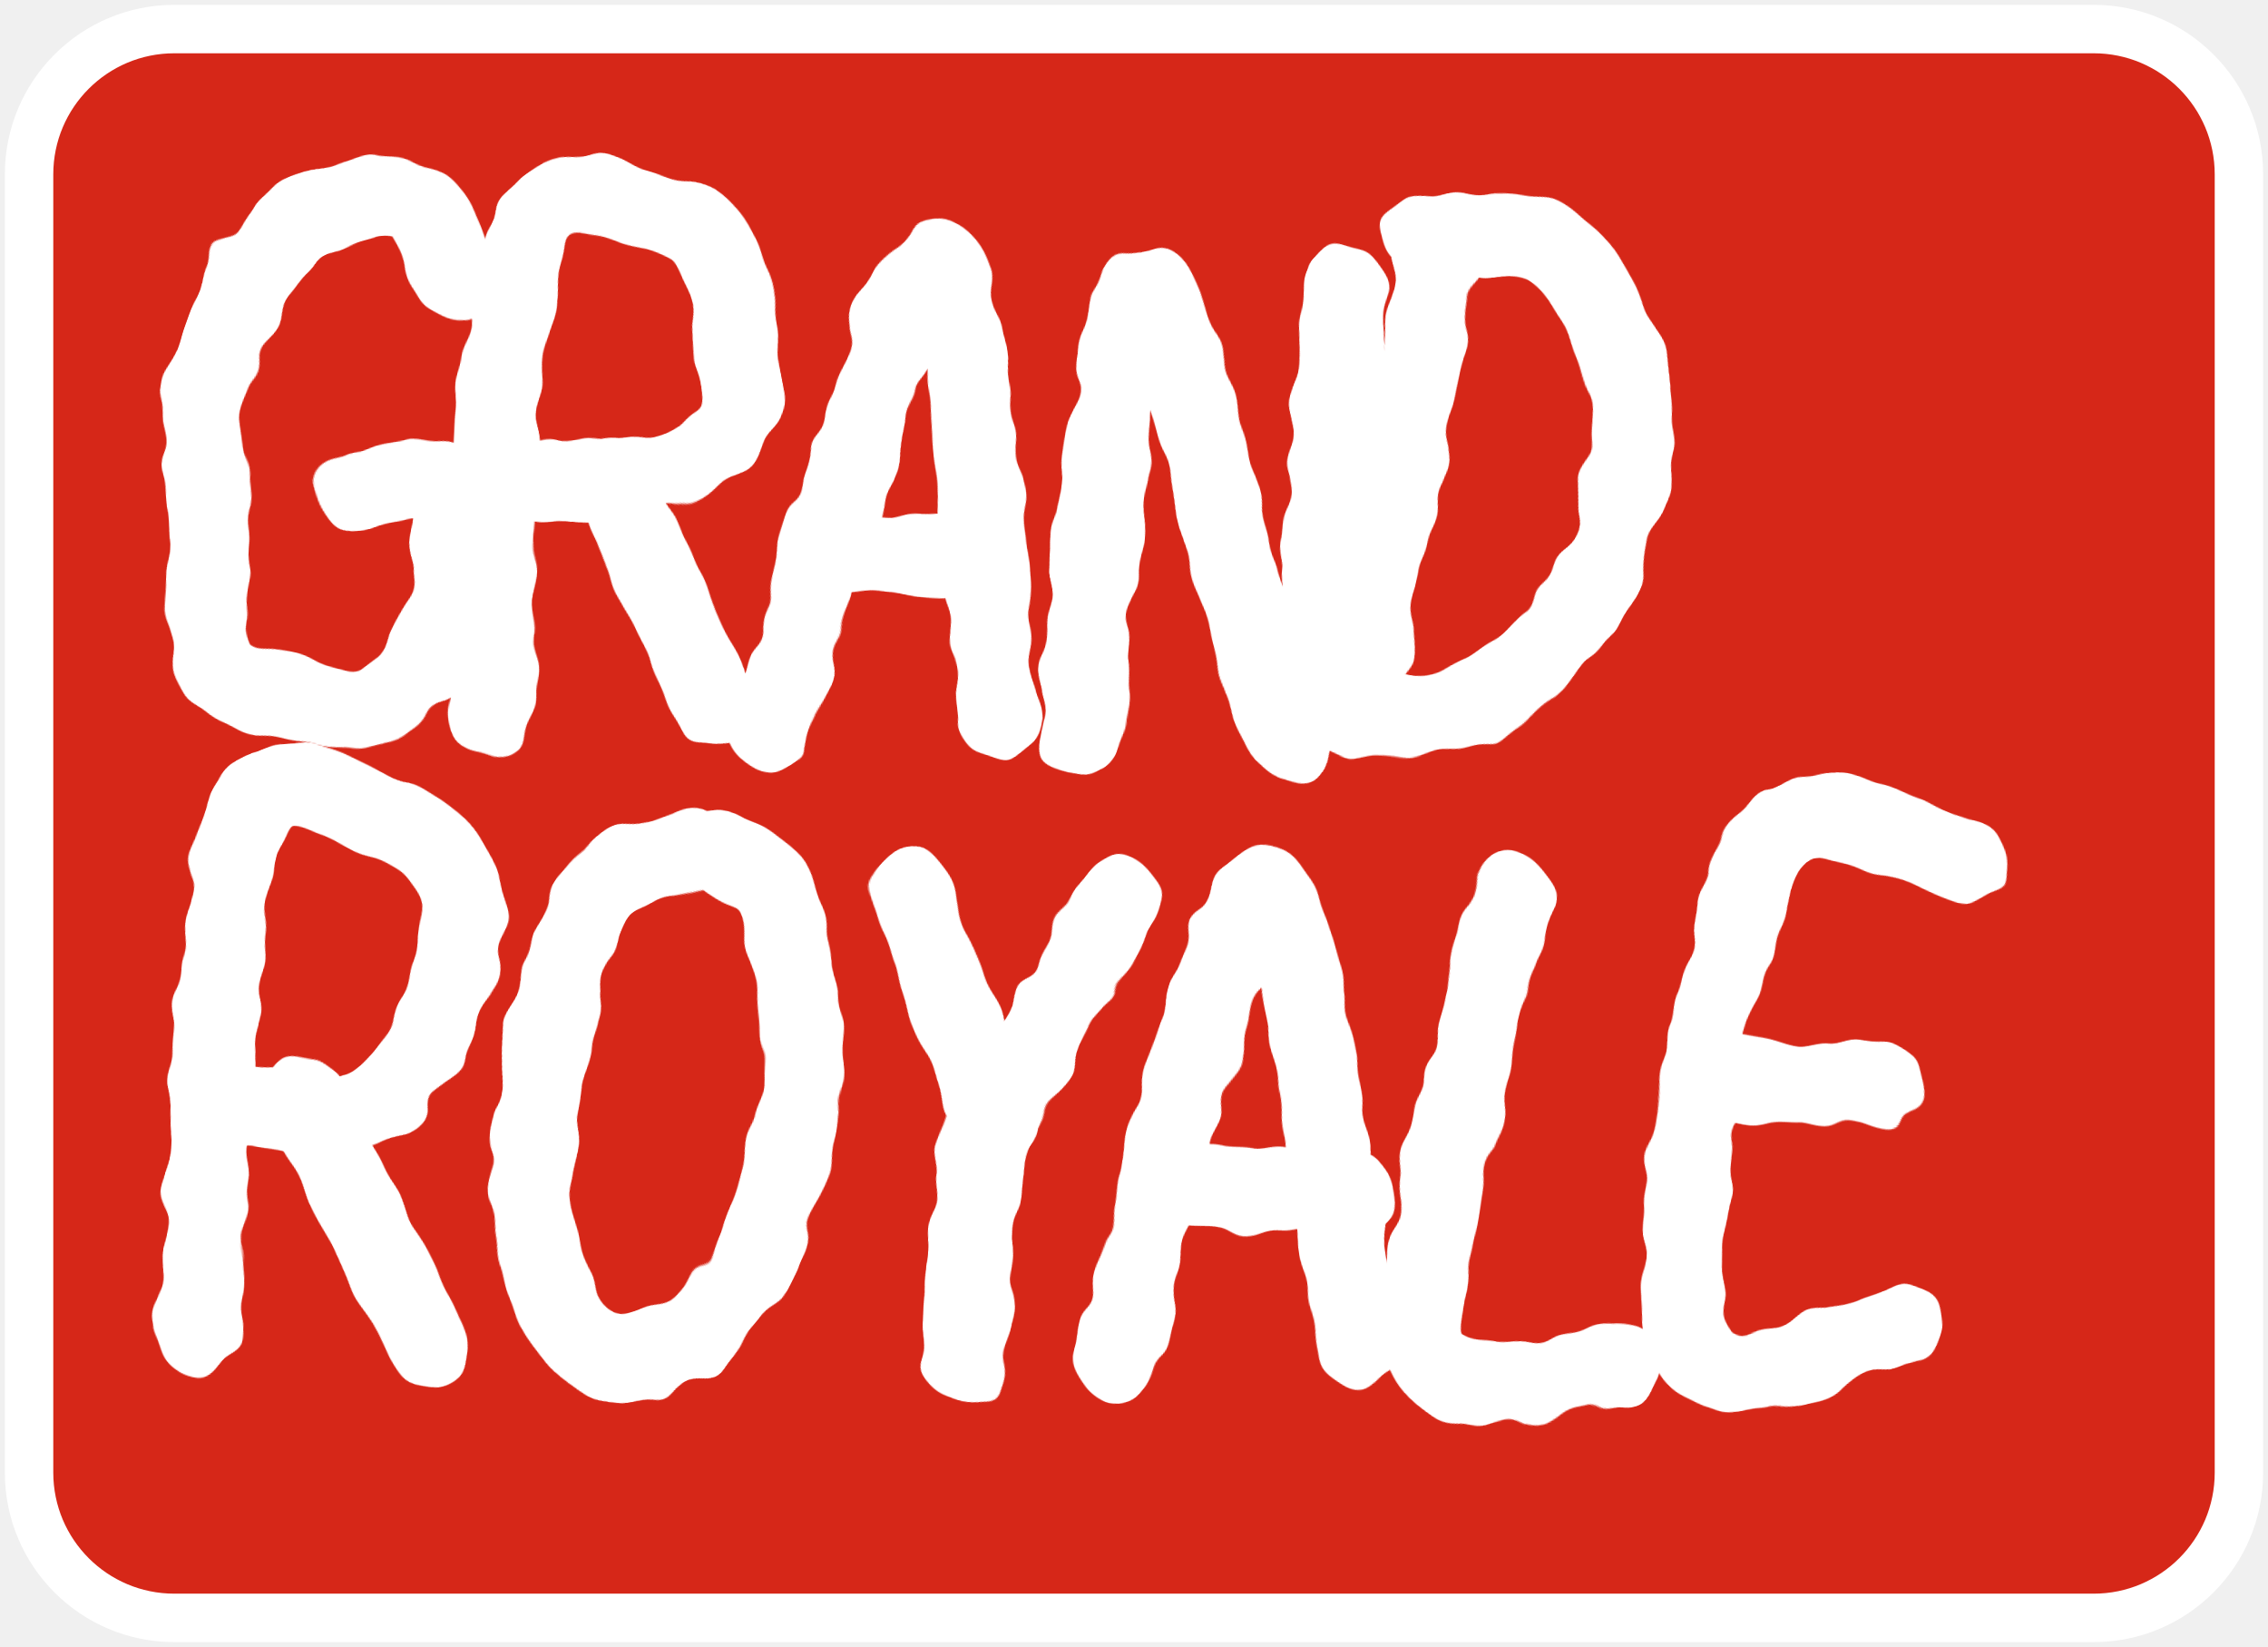
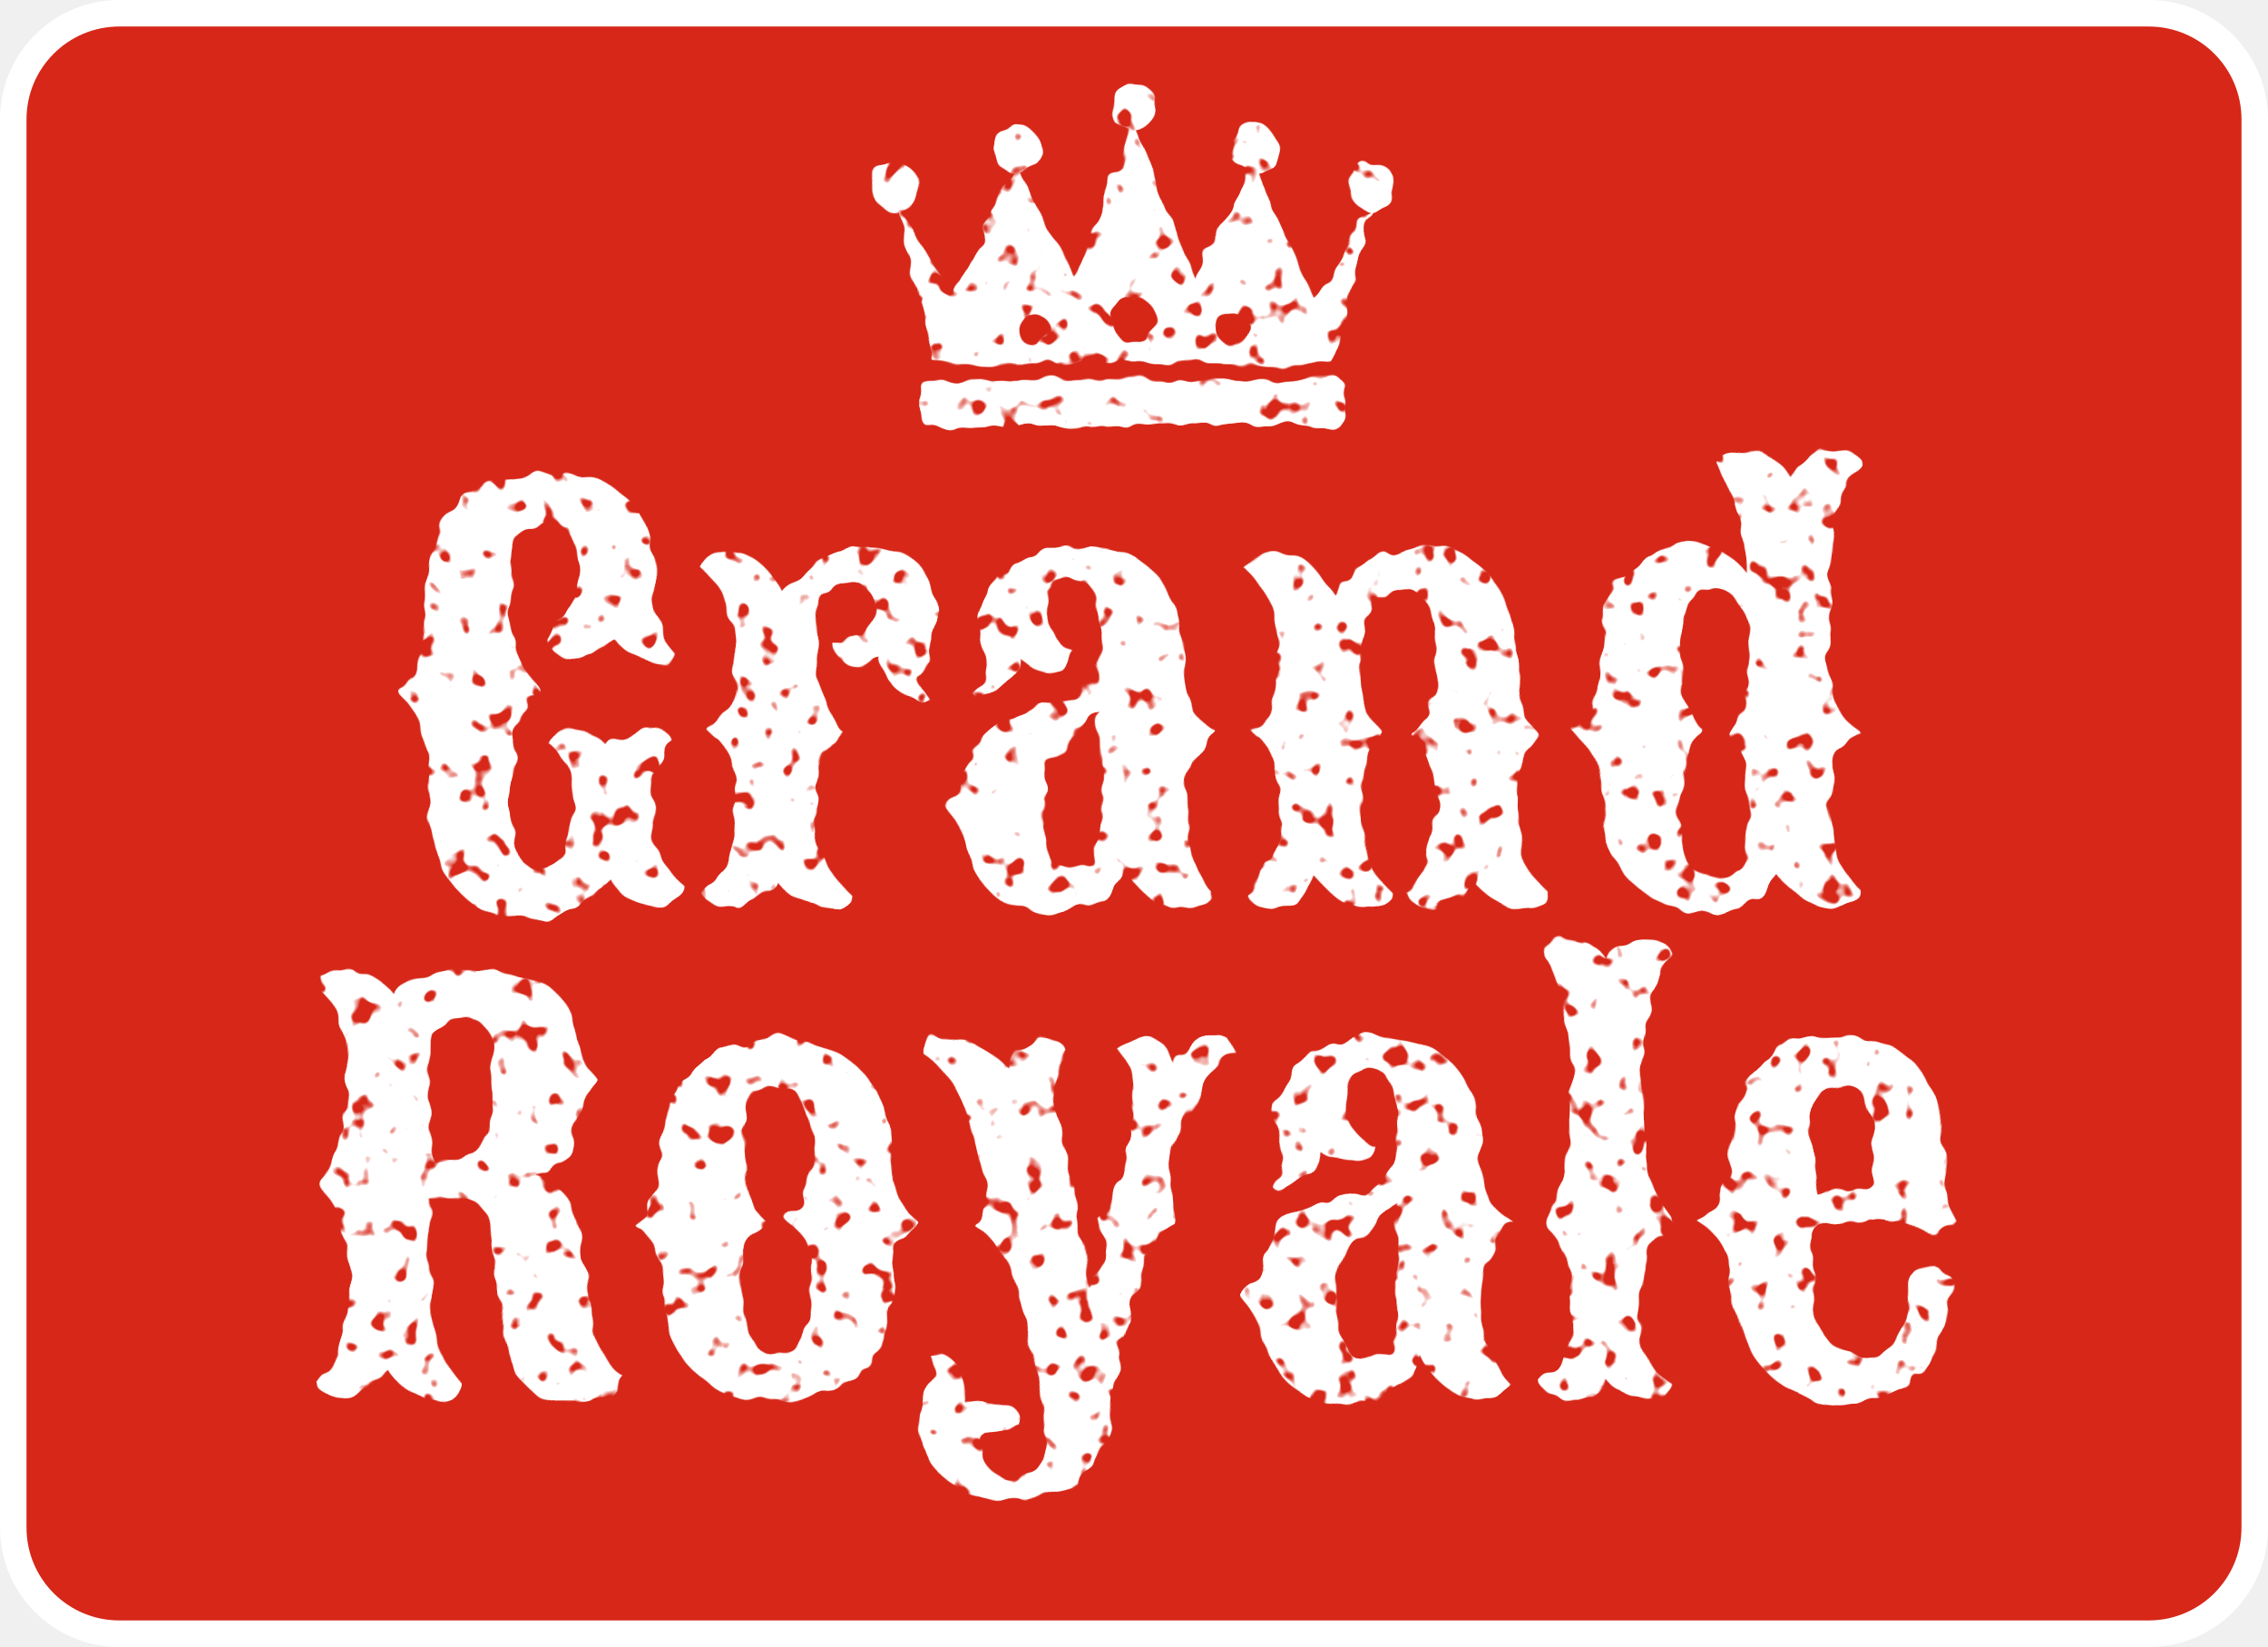
- <svg xmlns="http://www.w3.org/2000/svg" viewBox="-4 -3 46.833 34" width="281" height="204">
-   <filter id="ink">
-     <feTurbulence type="fractalNoise" baseFrequency="0.8" numOctaves="2" seed="7" />
-     <feDisplacementMap in="SourceGraphic" scale="0.5" />
+ <svg xmlns="http://www.w3.org/2000/svg" viewBox="-2.2 -2.2 85.54 62.10" width="281" height="204">
+   <filter id="ink" x="-5%" y="-5%" width="110%" height="110%">
+     <feTurbulence type="fractalNoise" baseFrequency="0.9" numOctaves="2" seed="7" result="n" />
+     <feDisplacementMap in="SourceGraphic" in2="n" scale="0.6" result="d" />
+     <feTurbulence type="fractalNoise" baseFrequency="1.1" numOctaves="2" seed="3" result="g" />
+     <feColorMatrix in="g" values="0 0 0 0 0  0 0 0 0 0  0 0 0 0 0  0 0 0 -12 8.6" result="holes" />
+     <feComposite in="d" in2="holes" operator="in" />
  </filter>
-   <rect x="-3.4" y="-2.4" width="45.633" height="32.8" rx="3" fill="#d62718" stroke="#fff" stroke-width="1" />
-   <g fill="none" stroke="#fff" stroke-width="1.7" stroke-linecap="round" stroke-linejoin="round" filter="url(#ink)">
-     <path d="M5.37 2.70 C5.24 2.44 5.00 1.43 4.60 1.19 C4.20 0.95 3.54 1.06 2.99 1.27 C2.44 1.48 1.76 1.79 1.31 2.45 C0.85 3.10 0.43 4.26 0.27 5.19 C0.11 6.12 0.33 7.13 0.35 8.04 C0.36 8.96 0.09 10.11 0.38 10.67 C0.67 11.23 1.52 11.27 2.08 11.41 C2.64 11.55 3.26 11.73 3.74 11.52 C4.22 11.32 4.68 10.90 4.96 10.18 C5.24 9.46 5.68 7.73 5.41 7.22 C5.15 6.70 3.71 7.12 3.37 7.11" />
-     <path d="M6.10 11.77 C6.22 10.15 6.18 3.75 6.82 2.04 C7.45 0.33 9.23 1.38 9.93 1.51 C10.63 1.64 10.79 2.15 11.00 2.83 C11.21 3.52 11.44 4.98 11.19 5.63 C10.95 6.27 10.30 6.48 9.53 6.71 C8.77 6.93 7.10 6.94 6.61 6.98" />
-     <path d="M8.64 6.84 L10.75 11.59" />
-     <path d="M11.88 12.04 C12.45 10.43 14.53 2.40 15.31 2.36 C16.09 2.31 16.36 10.19 16.57 11.76" />
-     <path d="M13.43 8.39 L16.12 8.53" />
-     <path d="M18.26 12.23 C18.50 10.67 18.94 2.86 19.67 2.85 C20.41 2.84 21.98 12.17 22.66 12.18 C23.33 12.18 23.55 4.44 23.73 2.89" />
-     <path d="M25.71 2.06 L24.02 11.49" />
-     <path d="M25.45 1.83 C25.87 1.86 27.32 1.66 27.97 2.04 C28.63 2.42 29.12 3.31 29.39 4.10 C29.67 4.89 29.79 5.85 29.64 6.78 C29.49 7.71 29.03 8.90 28.50 9.68 C27.97 10.46 27.24 11.13 26.47 11.48 C25.69 11.83 24.27 11.72 23.83 11.76" />
-     <path d="M0.10 24.56 C0.26 22.81 0.38 15.81 1.06 14.05 C1.73 12.29 3.40 13.76 4.14 13.99 C4.89 14.23 5.37 14.78 5.53 15.46 C5.68 16.13 5.42 17.30 5.07 18.03 C4.73 18.77 4.25 19.59 3.48 19.88 C2.70 20.17 0.94 19.78 0.43 19.76" />
-     <path d="M2.26 19.66 L4.84 24.75" />
-     <path d="M10.25 14.56 C9.93 14.71 8.82 14.82 8.34 15.44 C7.86 16.06 7.61 17.29 7.38 18.27 C7.15 19.24 6.95 20.33 6.98 21.31 C7.02 22.29 7.25 23.53 7.60 24.16 C7.96 24.79 8.54 25.13 9.12 25.07 C9.70 25.01 10.54 24.51 11.07 23.82 C11.59 23.12 12.04 21.84 12.28 20.90 C12.53 19.97 12.59 19.11 12.54 18.20 C12.49 17.28 12.25 16.02 11.98 15.42 C11.72 14.83 11.13 14.77 10.95 14.64" />
-     <path d="M14.75 15.33 L16.57 20.18" />
-     <path d="M19.10 15.55 C18.65 16.37 16.96 18.88 16.43 20.47 C15.90 22.06 15.99 24.31 15.90 25.08" />
-     <path d="M19.07 25.09 C19.57 23.46 21.23 15.36 22.06 15.31 C22.88 15.26 23.72 23.22 24.05 24.80" />
-     <path d="M20.22 21.52 C20.75 21.53 22.79 21.56 23.40 21.57 C24.01 21.58 23.80 21.57 23.88 21.58" />
-     <path d="M27.13 15.43 C26.85 16.99 25.07 23.16 25.45 24.78 C25.83 26.39 28.76 25.07 29.42 25.13" />
-     <path d="M36.62 14.79 C35.91 14.75 33.36 12.92 32.40 14.56 C31.44 16.20 30.36 23.00 30.85 24.63 C31.35 26.26 34.60 24.40 35.34 24.36" />
-     <path d="M31.63 19.35 L34.85 19.35" />
+   <rect x="-1.7" y="-1.7" width="84.54" height="61.10" rx="4" fill="#d62718" stroke="#fff" stroke-width="1" />
+   <g filter="url(#ink)">
+     <g transform="scale(0.01) translate(764.0 0)">
+       <g transform="translate(2293 150) scale(25)">
+         <g class="crown" fill="#fff">
+           <path d="M10 40 L4 16 L13 30 L22 10 L31 27 L40 4 L49 27 L58 10 L67 30 L76 16 L70 40 Z" />
+           <circle cx="4" cy="13.4" r="3.6" />
+           <circle cx="22" cy="7.4" r="3.6" />
+           <circle cx="40" cy="1.4" r="3.6" />
+           <circle cx="58" cy="7.4" r="3.6" />
+           <circle cx="76" cy="13.4" r="3.6" />
+           <rect x="8" y="42.5" width="64" height="7" rx="1.2" />
+         </g>
+         <g fill="#d62718">
+           <circle cx="25" cy="35" r="2.4" />
+           <circle cx="40" cy="33.5" r="3.4" />
+           <circle cx="55" cy="35" r="2.4" />
+         </g>
+       </g>
+       <g fill="#fff">
+         <g transform="translate(485.5 3150)">
+           <g transform="scale(1 -1)">
+             <path transform="translate(0 0)" d="M537 -94Q350 -94 248.5 22.0Q147 138 147 386Q147 656 50 738Q29 758 50 776Q61 785 77.0 803.0Q93 821 109 853Q147 931 147 1126Q147 1586 604 1586Q790 1586 902 1485Q996 1400 996 1235Q996 1003 1074 907Q1071 895 1054.5 885.0Q1038 875 1018 875Q979 875 948 888Q920 898 895 916Q877 929 865.0 940.5Q853 952 847 960L840 968Q837 971 834 966L821 948Q811 935 777.5 913.0Q744 891 716 891Q665 891 641 902Q610 916 603 938Q600 946 600 954Q600 962 627 1008Q708 1151 708 1228Q708 1352 656 1380Q636 1391 599.5 1392.5Q563 1394 528.5 1378.0Q494 1362 477 1319Q454 1259 454 1159Q454 1057 466.0 985.5Q478 914 495 878Q520 826 544.5 801.5Q569 777 569 766Q569 757 558 748Q547 738 530.5 718.0Q514 698 498 664Q460 582 460 395V340Q460 210 470 187L485 147Q491 132 499.0 124.5Q507 117 518 110Q535 97 569.0 96.5Q603 96 627 113Q650 130 660.5 152.5Q671 175 678 211Q686 261 686 343Q686 428 668.0 478.0Q650 528 595 573Q595 599 637 612Q675 624 726.0 610.0Q777 596 808 569L825 553Q854 579 900.0 598.0Q946 617 985 617Q1057 617 1069 573Q1037 546 1019.0 517.5Q1001 489 994.5 445.5Q988 402 988 328Q988 218 1015.5 152.5Q1043 87 1115 26Q1115 -5 1084.0 -26.0Q1053 -47 1007.0 -49.0Q961 -51 913.0 -27.0Q865 -3 832 56Q724 -94 537 -94Z" />
+             <path transform="translate(1119 0)" d="M167 -51Q127 -51 101 -39Q67 -22 59 3Q128 66 157 141Q176 190 181.5 249.5Q187 309 185.0 363.5Q183 418 178 452Q171 499 156.5 526.5Q142 554 131 569Q118 586 110.5 589.0Q103 592 85 610Q85 614 106.0 630.0Q127 646 150 686Q185 748 185 879Q185 1010 155.0 1088.0Q125 1166 47 1237Q72 1289 175 1289Q276 1289 367 1135Q500 1310 672 1310Q881 1310 927 1156Q940 1116 940 1063Q940 950 867 834Q862 824 864.5 814.0Q867 804 872 795Q880 780 888.0 769.0Q896 758 900 750L873 741Q791 741 755 828Q740 863 740 878V879Q687 850 641.5 859.5Q596 869 580 888Q558 916 554 944Q557 943 570 943Q627 943 664.5 986.0Q702 1029 702 1066Q702 1102 694.5 1122.0Q687 1142 674 1156Q647 1186 617 1186Q587 1186 566.0 1172.0Q545 1158 526 1130Q486 1068 486 933Q486 827 510.5 762.5Q535 698 551 668Q583 608 594 608L574 590Q553 571 538 550Q519 524 504.5 464.5Q490 405 490 314Q490 212 517.0 140.0Q544 68 615 3Q608 -17 580.5 -34.0Q553 -51 519 -51Q420 -51 331 56Q251 -51 167 -51Z" />
+             <path transform="translate(2035 0)" d="M315 -44Q273 -28 240.5 -1.5Q208 25 181 71Q153 119 143 177Q133 235 76 304Q58 325 58 330Q58 337 75.0 353.5Q92 370 111.5 396.0Q131 422 138 458Q166 592 270 648Q316 674 367 690Q421 707 467.5 720.5Q514 734 556 755Q596 774 620 812Q646 851 645.0 923.5Q644 996 639 1056Q635 1109 614.0 1148.0Q593 1187 534 1187Q494 1187 467.5 1158.0Q441 1129 441 1085Q441 1056 454.5 1016.5Q468 977 494.0 944.5Q520 912 555 903Q528 839 466 839Q403 839 350 880Q355 875 328 831Q311 802 278.5 776.0Q246 750 213.0 742.0Q180 734 160 758Q212 810 212 856Q212 871 198 929Q184 987 184 1011Q184 1133 277 1208Q318 1242 391.0 1277.0Q464 1312 559 1312Q958 1312 958 876Q958 769 998 688Q1018 649 1082 612Q1082 608 1071 600Q1059 592 1042.0 574.5Q1025 557 1008 530Q989 499 978.5 445.0Q968 391 968 302Q968 109 1070 1Q1061 -15 1032 -32Q1010 -43 961.0 -49.5Q912 -56 866 -33Q782 8 732 107Q703 6 623 -34Q557 -67 476.0 -70.5Q395 -74 315 -44ZM520 89Q561 89 580 104Q592 112 601.0 120.0Q610 128 617 145L634 188Q645 215 645 357V683Q632 670 611.5 652.5Q591 635 562 613Q506 570 471 526Q425 468 425 336V314Q425 89 520 89Z" />
+             <path transform="translate(3168 0)" d="M167 -51Q127 -51 101 -39Q67 -22 59 3Q128 66 157 141Q176 190 181.5 249.5Q187 309 185.0 363.5Q183 418 178 452Q171 499 156.5 526.5Q142 554 131 569Q118 586 110.5 589.0Q103 592 85 610Q85 614 106.0 630.0Q127 646 150 686Q185 748 185 879Q185 1010 155.0 1088.0Q125 1166 47 1237Q72 1289 186 1289Q298 1289 385 1139Q546 1312 715 1312Q877 1312 978.5 1202.5Q1080 1093 1080 894Q1080 808 1093.0 742.5Q1106 677 1123 654Q1138 635 1152.0 621.0Q1166 607 1166 602Q1166 597 1148.0 581.5Q1130 566 1110 528Q1080 467 1080 340Q1080 213 1107.0 140.5Q1134 68 1205 3Q1178 -51 1087 -51Q996 -51 913 56Q833 -51 759 -51Q684 -51 670 3Q747 90 771.0 213.0Q795 336 769 462Q760 506 739.0 535.5Q718 565 699.5 583.5Q681 602 681 612Q681 615 697.5 633.5Q714 652 730 674Q748 698 763.5 757.0Q779 816 779 894Q779 1148 661 1148Q586 1148 537.0 1080.0Q488 1012 488 876Q488 798 502.0 742.0Q516 686 532 665Q546 645 560.5 630.5Q575 616 575 611Q575 607 556.5 588.0Q538 569 520 530Q490 463 490 338Q490 212 517.0 140.0Q544 68 615 3Q608 -17 580.5 -34.0Q553 -51 519 -51Q420 -51 331 56Q251 -51 167 -51Z" />
+             <path transform="translate(4427 0)" d="M528 -70Q378 -70 262 38Q206 90 172.0 169.5Q138 249 138 322Q138 395 132.0 437.5Q126 480 118 505Q111 526 90.0 552.0Q69 578 52.0 596.0Q35 614 38 611Q38 616 60.0 633.5Q82 651 102 689Q138 754 138 889Q138 1090 231.5 1200.5Q325 1311 471 1311Q617 1311 696 1205Q677 1441 584 1619Q584 1654 640 1672Q661 1678 690 1678Q788 1678 855 1573Q860 1583 879.5 1605.5Q899 1628 917 1642Q967 1678 1016 1678Q1060 1678 1088.5 1664.0Q1117 1650 1121 1634L1125 1619Q1080 1561 1053.5 1498.5Q1027 1436 1015.5 1351.5Q1004 1267 1004 1143V889Q1004 684 1104 623Q1121 614 1113.5 607.0Q1106 600 1086.5 586.0Q1067 572 1046 540Q1009 482 1004 360Q1005 225 1031.5 149.0Q1058 73 1125 9Q1125 -27 1069 -44Q1049 -51 1020 -51Q906 -51 808 69Q708 -70 528 -70ZM606 72Q621 74 633.5 80.5Q646 87 655 93Q665 99 671.0 113.0Q677 127 683 138Q688 146 690.0 162.0Q692 178 696 203Q699 233 699 291V356Q699 466 678 512Q667 535 658.5 550.5Q650 566 644 574Q634 589 624.0 598.5Q614 608 614 613Q614 618 628.0 630.5Q642 643 657 662Q675 684 687.5 746.0Q700 808 700 889Q700 1149 571 1149Q441 1149 441 889Q441 689 519 624Q536 610 513.0 594.0Q490 578 468 530Q450 491 444.5 440.5Q439 390 440.5 345.5Q442 301 442 279L445 218Q446 199 448.0 185.5Q450 172 452 164Q457 146 466.0 124.0Q475 102 489 92Q524 69 556.5 69.0Q589 69 606 72Z" />
+           </g>
+         </g>
+         <g transform="translate(150 5000)">
+           <g transform="scale(1 -1)">
+             <path transform="translate(0 0)" d="M999 -64Q922 -64 870.0 -22.0Q818 20 795 87Q771 155 759 235Q744 327 740.5 395.5Q737 464 726 544Q704 695 624 695H490V385Q490 287 500.5 220.5Q511 154 535.0 105.0Q559 56 601 10Q601 -28 546 -44Q508 -54 466.0 -46.0Q424 -38 392 -13Q350 19 329 55Q324 45 304.5 22.5Q285 0 267 -14Q218 -50 169 -50Q124 -50 96.0 -36.0Q68 -22 63 -5L59 10Q120 66 149.5 153.0Q179 240 182.5 343.5Q186 447 169 551Q158 621 134.5 659.5Q111 698 91.0 719.5Q71 741 71 758Q71 767 82 778Q93 789 109.5 808.5Q126 828 142 864Q180 949 180 1122Q180 1238 168.5 1305.5Q157 1373 131.0 1417.0Q105 1461 59 1503Q59 1540 114 1556Q150 1566 199.0 1559.0Q248 1552 288 1526Q333 1497 362 1462Q375 1498 432 1527Q486 1555 557.5 1560.5Q629 1566 695.0 1560.5Q761 1555 797 1549Q927 1526 988 1450Q1034 1394 1041 1330Q1047 1275 1059.5 1240.5Q1072 1206 1086 1189Q1119 1153 1119 1148Q1119 1142 1108.5 1129.5Q1098 1117 1086 1100Q1054 1054 1046 975Q1039 897 995.5 846.0Q952 795 887 789Q1004 750 1042 622Q1062 548 1075 419Q1082 354 1088.0 306.0Q1094 258 1100 226Q1127 84 1224 23Q1139 -64 999 -64ZM490 851Q608 851 664.0 877.5Q720 904 720 963V1302Q720 1328 691.0 1350.0Q662 1372 620 1372Q577 1372 533.5 1356.0Q490 1340 490 1322Z" />
+             <path transform="translate(1211 0)" d="M583 -68Q413 -68 286 37Q225 88 187.5 171.0Q150 254 150 336Q150 419 139.0 467.0Q128 515 111 540Q84 581 61.0 595.0Q38 609 38 613Q38 617 63.0 634.5Q88 652 110 686Q150 745 150 865Q150 985 187 1068Q240 1190 349.0 1250.5Q458 1311 583 1311Q751 1311 880 1204Q942 1152 979.0 1068.0Q1016 984 1016 899Q1016 814 1026.5 764.0Q1037 714 1052 688Q1072 652 1094.0 634.5Q1116 617 1116 612L1099 599Q1080 583 1071 572Q1058 556 1046 531Q1031 504 1023.5 459.0Q1016 414 1016 334Q1016 253 979.0 170.5Q942 88 880 37Q752 -68 583 -68ZM580 112Q713 112 713 375Q713 444 701.5 495.5Q690 547 676 566Q663 583 647.0 594.0Q631 605 626 612Q626 618 640.0 631.5Q654 645 670 664Q688 687 700.5 749.0Q713 811 713 891Q713 1131 584 1131Q454 1131 454 891Q454 810 466.5 748.5Q479 687 497 664Q512 645 526.0 632.0Q540 619 540 614Q540 609 522.0 595.0Q504 581 486 546Q455 488 455 365Q455 112 580 112Z" />
+             <path transform="translate(2366 0)" d="M319 -437Q170 -437 70.5 -360.0Q-29 -283 -29 -149Q-29 -96 -11 -48Q17 26 17 57Q17 88 4 114Q14 116 37 116Q63 116 90.0 93.5Q117 71 128 38Q150 -21 150 -43V-68L149 -77Q200 -61 254.0 -70.0Q308 -79 340.0 -104.0Q372 -129 355 -163L314 -161Q199 -161 199 -229Q199 -287 233.5 -319.5Q268 -352 318 -352Q368 -352 406.0 -313.0Q444 -274 444 -203L440 -149Q435 -91 412.0 24.5Q389 140 348 315Q291 516 206 578Q178 599 167.5 608.0Q157 617 176 632Q210 659 210 730Q210 799 175 931Q151 1017 125.0 1074.0Q99 1131 63.5 1173.0Q28 1215 -26 1256Q-32 1268 -14.5 1289.0Q3 1310 55 1310Q178 1310 305 1193Q314 1240 349.0 1275.0Q384 1310 424 1310Q474 1310 496 1291Q518 1274 525 1256Q474 1189 474 1110Q474 1079 487 1021Q494 990 501.0 953.0Q508 916 516 872Q539 752 561.5 639.5Q584 527 606 423L621 352Q662 484 662 535Q662 585 648 618Q648 623 667.0 647.0Q686 671 707 715Q732 769 746.5 844.0Q761 919 768.0 992.5Q775 1066 775 1115Q775 1189 724 1256Q751 1310 825 1310Q859 1310 883.5 1286.0Q908 1262 916 1238L924 1213Q997 1310 1074 1310Q1128 1310 1138 1295Q1155 1273 1155 1260V1256Q991 1140 936 934Q910 838 910 782Q910 726 918 670Q922 640 924.5 625.0Q927 610 921 608Q865 579 799 409Q732 236 695 -65Q672 -250 570.0 -343.5Q468 -437 319 -437Z" />
+             <path transform="translate(3492 0)" d="M315 -44Q273 -28 240.5 -1.5Q208 25 181 71Q153 119 143 177Q133 235 76 304Q58 325 58 330Q58 337 75.0 353.5Q92 370 111.5 396.0Q131 422 138 458Q166 592 270 648Q316 674 367 690Q421 707 467.5 720.5Q514 734 556 755Q596 774 620 812Q646 851 645.0 923.5Q644 996 639 1056Q635 1109 614.0 1148.0Q593 1187 534 1187Q494 1187 467.5 1158.0Q441 1129 441 1085Q441 1056 454.5 1016.5Q468 977 494.0 944.5Q520 912 555 903Q528 839 466 839Q403 839 350 880Q355 875 328 831Q311 802 278.5 776.0Q246 750 213.0 742.0Q180 734 160 758Q212 810 212 856Q212 871 198 929Q184 987 184 1011Q184 1133 277 1208Q318 1242 391.0 1277.0Q464 1312 559 1312Q958 1312 958 876Q958 769 998 688Q1018 649 1082 612Q1082 608 1071 600Q1059 592 1042.0 574.5Q1025 557 1008 530Q989 499 978.5 445.0Q968 391 968 302Q968 109 1070 1Q1061 -15 1032 -32Q1010 -43 961.0 -49.5Q912 -56 866 -33Q782 8 732 107Q703 6 623 -34Q557 -67 476.0 -70.5Q395 -74 315 -44ZM520 89Q561 89 580 104Q592 112 601.0 120.0Q610 128 617 145L634 188Q645 215 645 357V683Q632 670 611.5 652.5Q591 635 562 613Q506 570 471 526Q425 468 425 336V314Q425 89 520 89Z" />
+             <path transform="translate(4625 0)" d="M450 -51Q353 -51 301 16Q272 -26 206 -44Q165 -55 129.5 -50.0Q94 -45 78 -32Q59 -16 56 3Q127 42 144 92Q159 137 163.5 205.5Q168 274 165.5 341.5Q163 409 155 450Q145 506 123.5 535.5Q102 565 84.0 582.0Q66 599 66 615Q66 625 76 636Q86 647 101.0 670.0Q116 693 130 736Q165 838 165 1071Q165 1227 155.0 1327.0Q145 1427 121.0 1495.5Q97 1564 55 1624Q55 1656 106 1672Q126 1678 151 1678Q254 1678 302 1601Q334 1648 400 1670Q432 1681 469.5 1677.5Q507 1674 524 1659Q544 1642 547 1624Q485 1533 461 1420Q450 1366 442.5 1276.5Q435 1187 435.5 1082.0Q436 977 447 874Q457 779 478.5 731.5Q500 684 518.0 661.0Q536 638 536 615Q536 605 526 598Q516 591 501.5 574.5Q487 558 472 531Q437 467 437 321Q437 159 444 138Q450 115 457.5 92.5Q465 70 477 58Q510 23 546 3Q546 -28 496 -45Q477 -51 450 -51Z" />
+             <path transform="translate(5233 0)" d="M599 -70Q411 -70 297.0 45.5Q183 161 162 395Q150 540 58 599L38 612Q38 617 64.0 629.5Q90 642 118 677Q162 732 162 836Q162 1312 579 1312Q777 1312 879 1184Q967 1075 967 865Q967 736 976 701Q984 666 997.0 646.0Q1010 626 1017 611Q978 566 932 566Q916 566 902 572Q823 614 687 614Q551 614 501 595Q460 542 460 403Q460 264 510.5 187.5Q561 111 657 111Q753 111 794.5 183.0Q836 255 836 401Q836 421 858.5 430.5Q881 440 910.5 439.0Q940 438 962.5 428.0Q985 418 985 398Q985 76 796 -28Q734 -62 681.5 -66.0Q629 -70 599 -70ZM488 716Q569 719 630 738Q692 756 692 781L694 909Q694 1131 595 1131Q526 1131 495 1094Q470 1065 469 1013Q468 976 466.5 920.0Q465 864 469.5 808.5Q474 753 488 716Z" />
+           </g>
+         </g>
+       </g>
+     </g>
  </g>
</svg>
